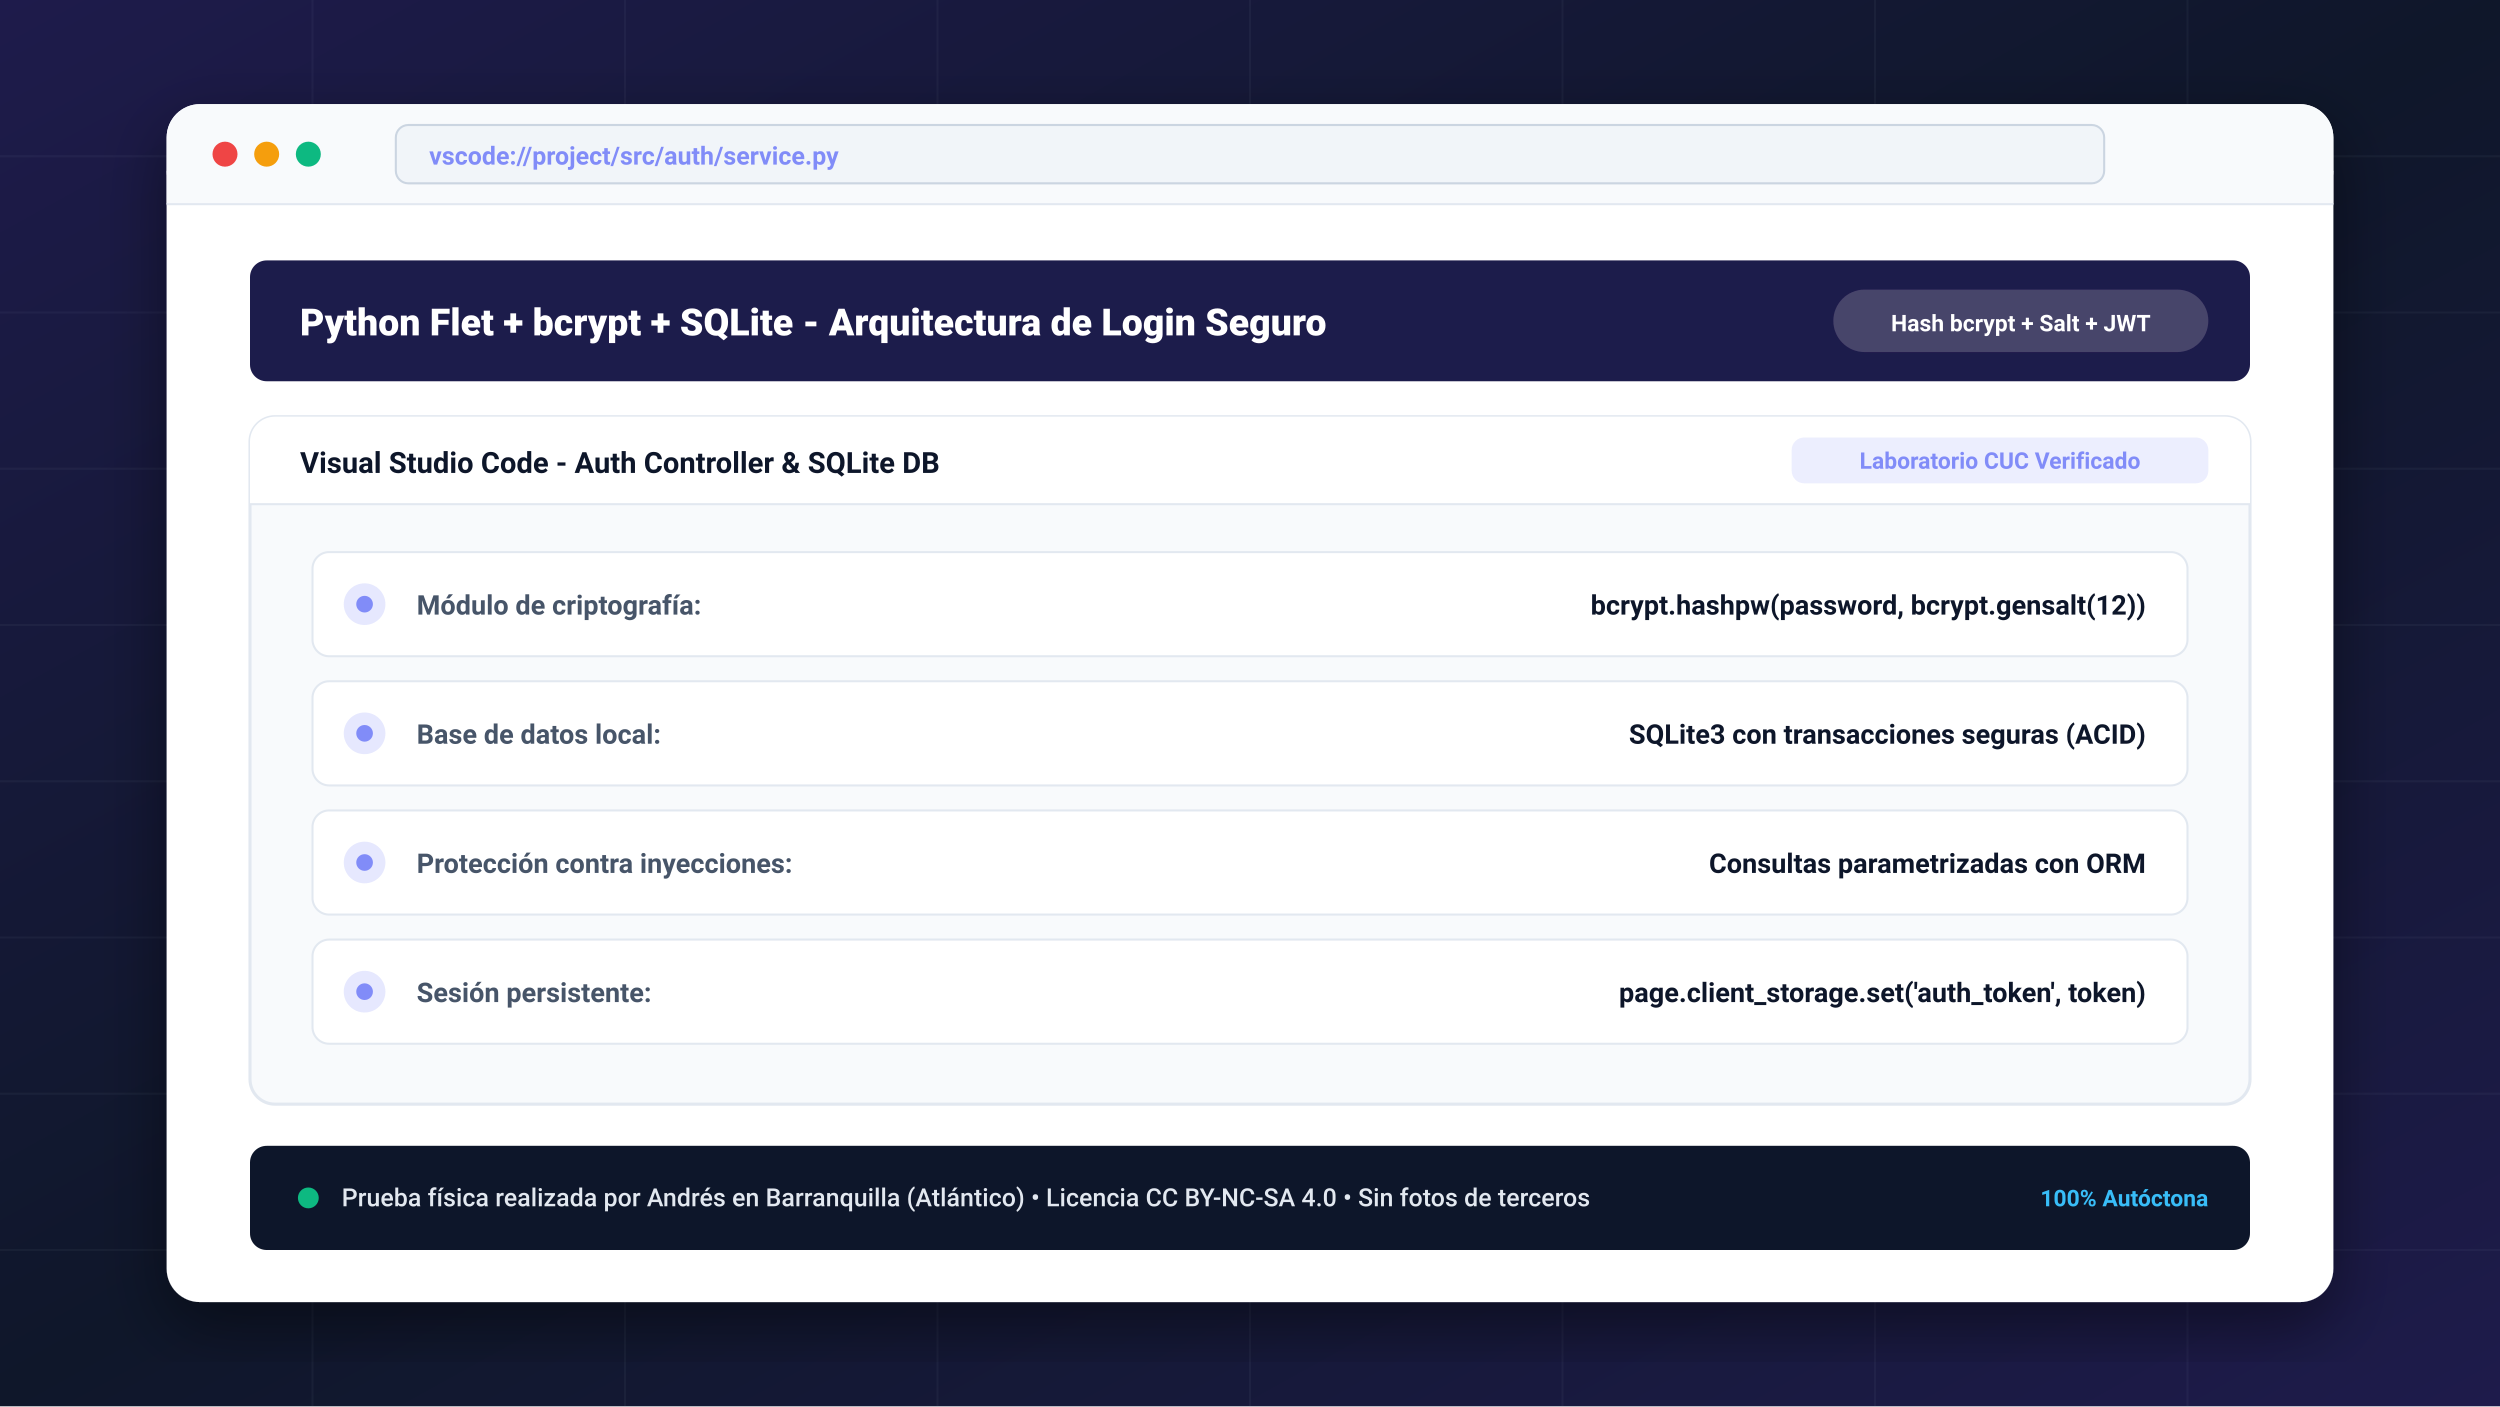
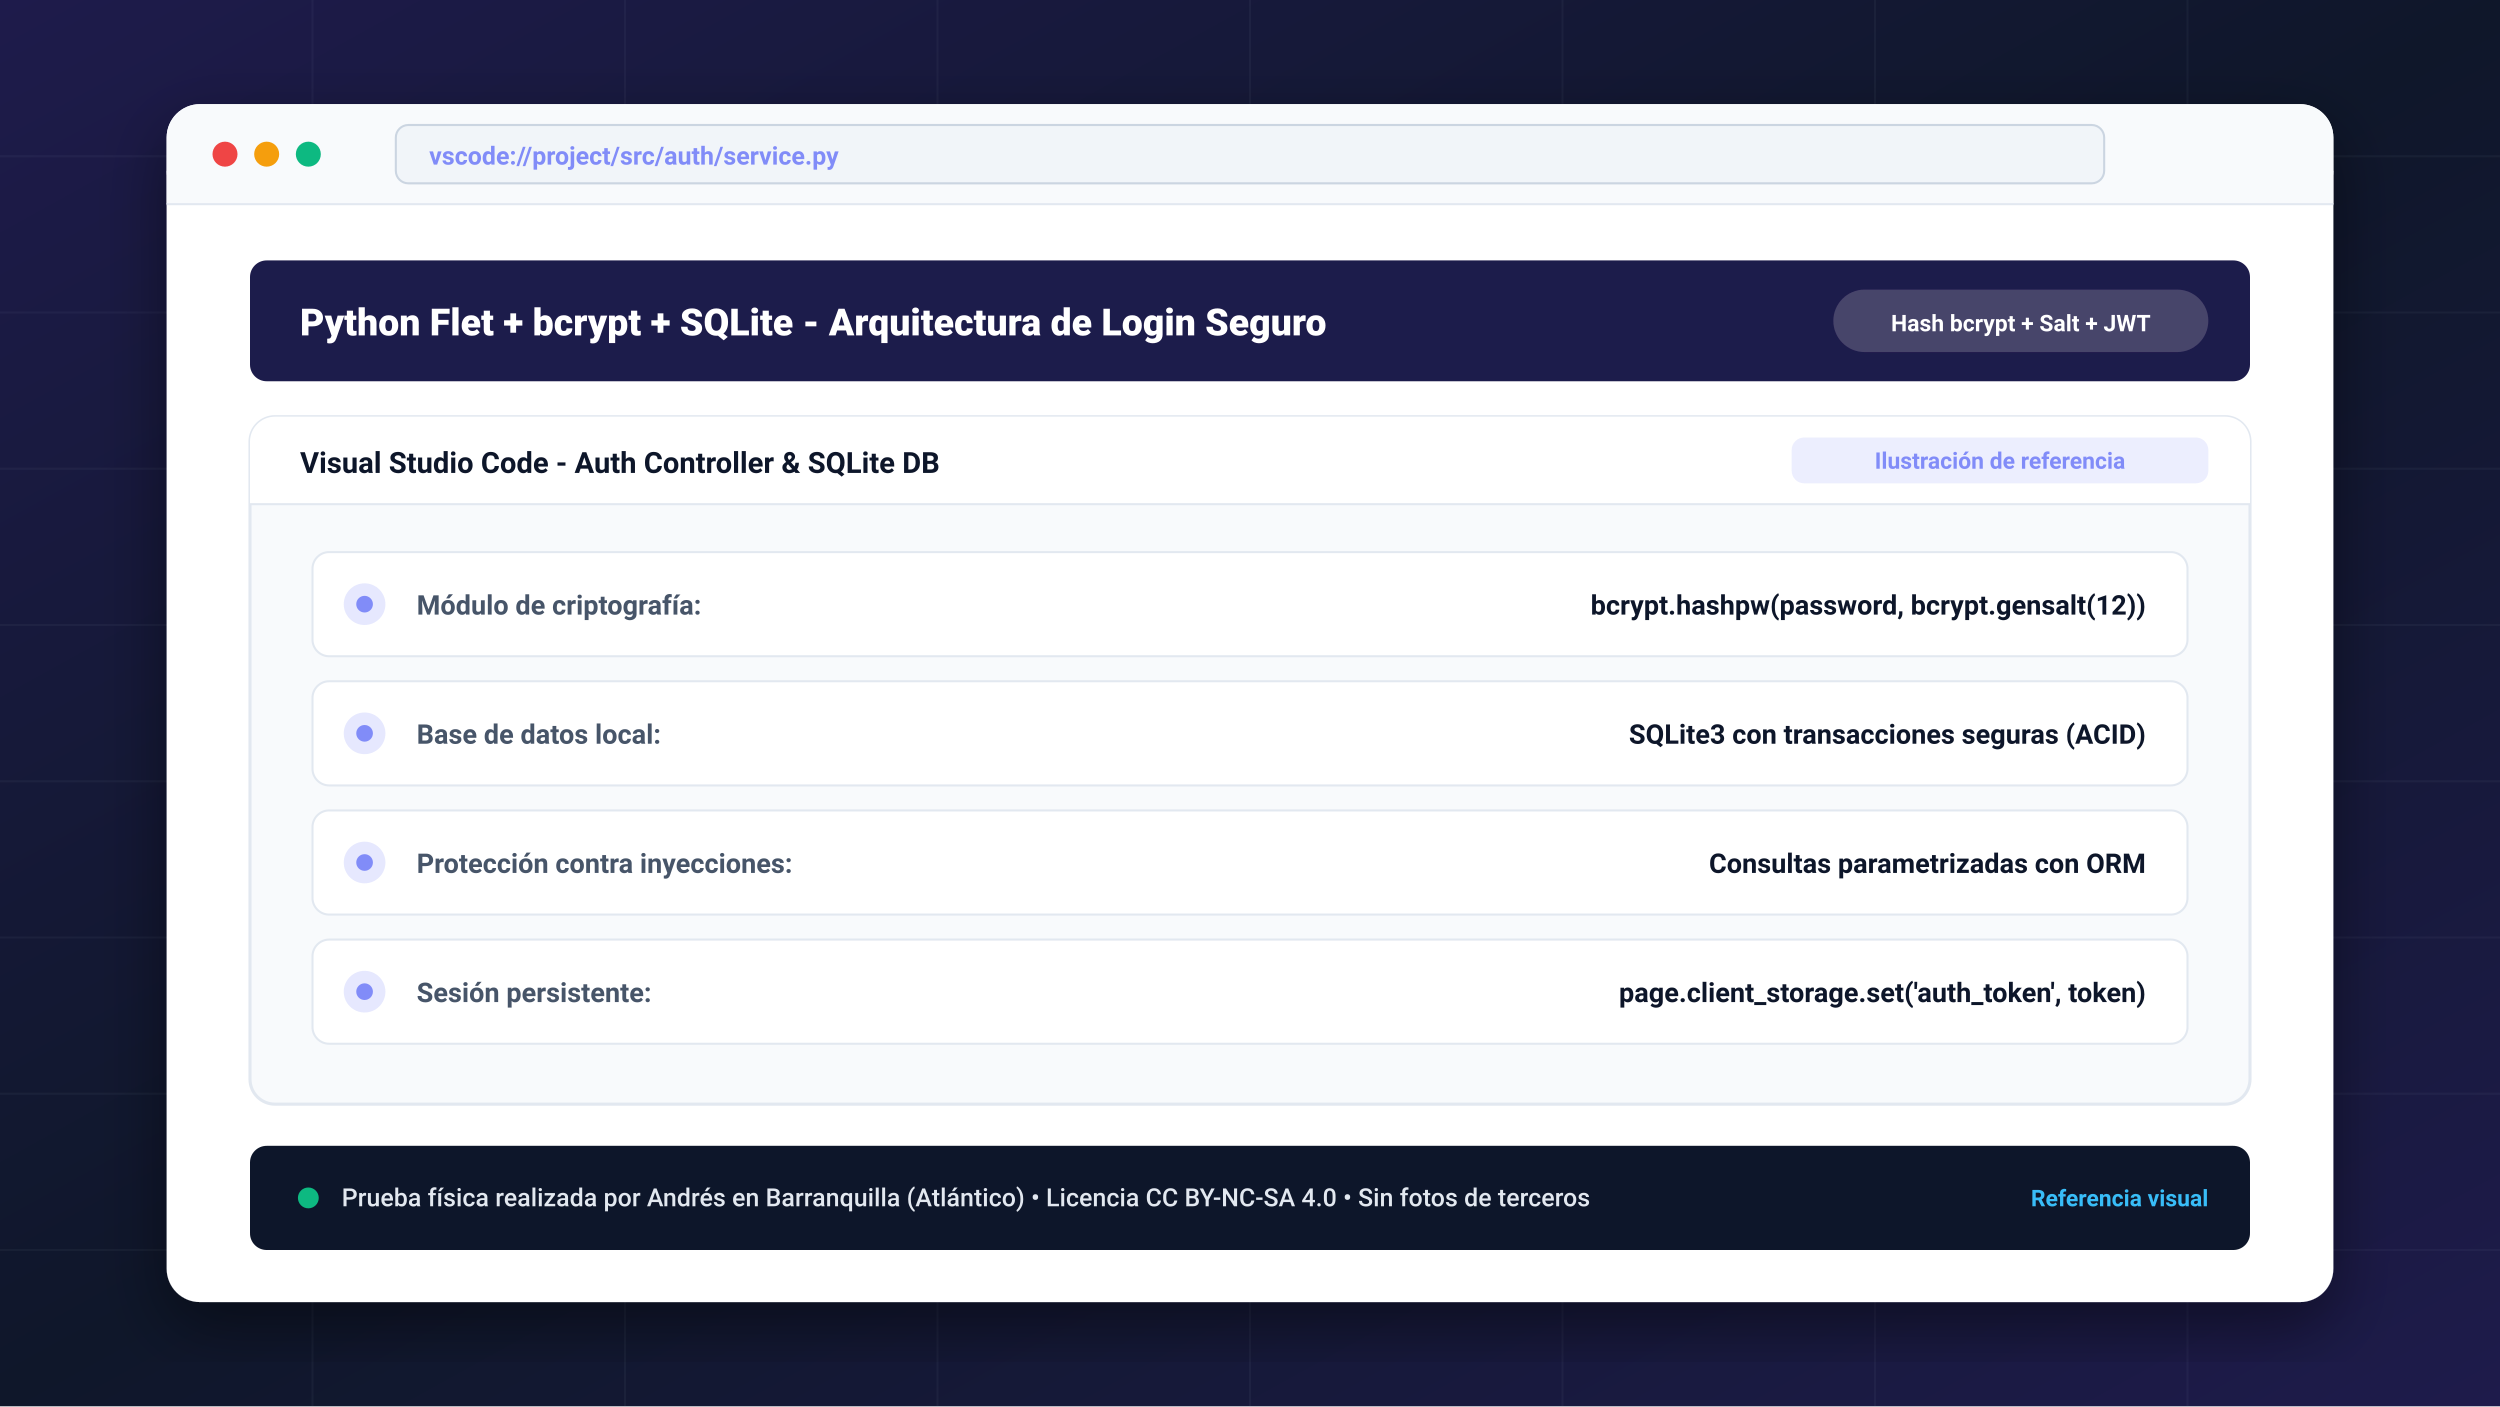
<svg xmlns="http://www.w3.org/2000/svg" viewBox="0 0 1200 675" width="1200" height="675">
  <defs>
    <linearGradient id="bg-grad-flet-auth-bcrypt" x1="0%" y1="0%" x2="100%" y2="100%">
      <stop offset="0%" stop-color="#1e1b4b" />
      <stop offset="50%" stop-color="#0f172a" />
      <stop offset="100%" stop-color="#1e1b4b" />
    </linearGradient>
    <filter id="shadow-flet-auth-bcrypt" x="-5%" y="-5%" width="110%" height="110%">
      <feDropShadow dx="0" dy="12" stdDeviation="16" flood-color="#000000" flood-opacity="0.45" />
    </filter>
  </defs>
  <rect width="1200" height="675" fill="url(#bg-grad-flet-auth-bcrypt)" />
  <g opacity="0.06" stroke="#94a3b8" stroke-width="1">
    <line x1="0" y1="75" x2="1200" y2="75" />
    <line x1="0" y1="150" x2="1200" y2="150" />
    <line x1="0" y1="225" x2="1200" y2="225" />
    <line x1="0" y1="300" x2="1200" y2="300" />
    <line x1="0" y1="375" x2="1200" y2="375" />
    <line x1="0" y1="450" x2="1200" y2="450" />
    <line x1="0" y1="525" x2="1200" y2="525" />
    <line x1="0" y1="600" x2="1200" y2="600" />
    <line x1="150" y1="0" x2="150" y2="675" />
    <line x1="300" y1="0" x2="300" y2="675" />
    <line x1="450" y1="0" x2="450" y2="675" />
    <line x1="600" y1="0" x2="600" y2="675" />
    <line x1="750" y1="0" x2="750" y2="675" />
    <line x1="900" y1="0" x2="900" y2="675" />
    <line x1="1050" y1="0" x2="1050" y2="675" />
  </g>
  <g transform="translate(80, 50)" filter="url(#shadow-flet-auth-bcrypt)">
    <rect width="1040" height="575" rx="16" fill="#ffffff" />
    <rect width="1040" height="48" rx="16" fill="#f8fafc" />
    <path d="M0 32 h1040 v16 h-1040 z" fill="#f8fafc" />
    <line x1="0" y1="48" x2="1040" y2="48" stroke="#e2e8f0" stroke-width="1" />
    <circle cx="28" cy="24" r="6" fill="#ef4444" />
    <circle cx="48" cy="24" r="6" fill="#f59e0b" />
    <circle cx="68" cy="24" r="6" fill="#10b981" />
    <rect x="110" y="10" width="820" height="28" rx="6" fill="#f1f5f9" stroke="#cbd5e1" stroke-width="1" />
    <text x="126" y="29" font-family="-apple-system, BlinkMacSystemFont, 'Segoe UI', Roboto, sans-serif" font-size="12" fill="#818cf8" font-weight="600">vscode://project/src/auth/service.py</text>
    <g transform="translate(40, 75)">
      <rect width="960" height="58" rx="8" fill="#1e1b4b" />
      <text x="24" y="36" font-family="-apple-system, BlinkMacSystemFont, 'Segoe UI', Roboto, sans-serif" font-size="18" fill="#ffffff" font-weight="800">Python Flet + bcrypt + SQLite - Arquitectura de Login Seguro</text>
      <rect x="760" y="14" width="180" height="30" rx="15" fill="#ffffff" opacity="0.18" />
      <text x="850" y="34" font-family="-apple-system, BlinkMacSystemFont, 'Segoe UI', Roboto, sans-serif" font-size="11" fill="#ffffff" font-weight="700" text-anchor="middle">Hash bcrypt + Salt + JWT</text>
    </g>
    <g transform="translate(40, 150)">
      <rect width="960" height="330" rx="12" fill="#f8fafc" stroke="#e2e8f0" stroke-width="1.5" />
      <rect width="960" height="42" rx="12" fill="#ffffff" />
      <path d="M0 26 h960 v16 h-960 z" fill="#ffffff" />
      <line x1="0" y1="42" x2="960" y2="42" stroke="#e2e8f0" stroke-width="1" />
      <text x="24" y="27" font-family="-apple-system, BlinkMacSystemFont, 'Segoe UI', Roboto, sans-serif" font-size="14" fill="#0f172a" font-weight="700">Visual Studio Code - Auth Controller &amp; SQLite DB</text>
      <rect x="740" y="10" width="200" height="22" rx="6" fill="#818cf8" opacity="0.15" />
-       <text x="840" y="25" font-family="-apple-system, BlinkMacSystemFont, 'Segoe UI', Roboto, sans-serif" font-size="11" fill="#818cf8" font-weight="700" text-anchor="middle">Laboratorio CUC Verificado</text>
+       <text x="840" y="25" font-family="-apple-system, BlinkMacSystemFont, 'Segoe UI', Roboto, sans-serif" font-size="11" fill="#818cf8" font-weight="700" text-anchor="middle">Ilustración de referencia</text>
      <g transform="translate(30, 65)">
        <g transform="translate(0, 0)">
          <rect width="900" height="50" rx="8" fill="#ffffff" stroke="#e2e8f0" stroke-width="1" />
          <circle cx="25" cy="25" r="10" fill="#818cf8" opacity="0.2" />
          <circle cx="25" cy="25" r="4" fill="#818cf8" />
          <text x="50" y="30" font-family="-apple-system, BlinkMacSystemFont, 'Segoe UI', Roboto, sans-serif" font-size="13" fill="#475569" font-weight="600">Módulo de criptografía:</text>
          <text x="880" y="30" font-family="-apple-system, BlinkMacSystemFont, 'Segoe UI', Roboto, sans-serif" font-size="13" fill="#0f172a" font-weight="700" text-anchor="end">bcrypt.hashpw(password, bcrypt.gensalt(12))</text>
        </g>
        <g transform="translate(0, 62)">
          <rect width="900" height="50" rx="8" fill="#ffffff" stroke="#e2e8f0" stroke-width="1" />
          <circle cx="25" cy="25" r="10" fill="#818cf8" opacity="0.2" />
          <circle cx="25" cy="25" r="4" fill="#818cf8" />
          <text x="50" y="30" font-family="-apple-system, BlinkMacSystemFont, 'Segoe UI', Roboto, sans-serif" font-size="13" fill="#475569" font-weight="600">Base de datos local:</text>
          <text x="880" y="30" font-family="-apple-system, BlinkMacSystemFont, 'Segoe UI', Roboto, sans-serif" font-size="13" fill="#0f172a" font-weight="700" text-anchor="end">SQLite3 con transacciones seguras (ACID)</text>
        </g>
        <g transform="translate(0, 124)">
          <rect width="900" height="50" rx="8" fill="#ffffff" stroke="#e2e8f0" stroke-width="1" />
          <circle cx="25" cy="25" r="10" fill="#818cf8" opacity="0.2" />
          <circle cx="25" cy="25" r="4" fill="#818cf8" />
          <text x="50" y="30" font-family="-apple-system, BlinkMacSystemFont, 'Segoe UI', Roboto, sans-serif" font-size="13" fill="#475569" font-weight="600">Protección contra inyecciones:</text>
          <text x="880" y="30" font-family="-apple-system, BlinkMacSystemFont, 'Segoe UI', Roboto, sans-serif" font-size="13" fill="#0f172a" font-weight="700" text-anchor="end">Consultas parametrizadas con ORM</text>
        </g>
        <g transform="translate(0, 186)">
          <rect width="900" height="50" rx="8" fill="#ffffff" stroke="#e2e8f0" stroke-width="1" />
          <circle cx="25" cy="25" r="10" fill="#818cf8" opacity="0.2" />
          <circle cx="25" cy="25" r="4" fill="#818cf8" />
          <text x="50" y="30" font-family="-apple-system, BlinkMacSystemFont, 'Segoe UI', Roboto, sans-serif" font-size="13" fill="#475569" font-weight="600">Sesión persistente:</text>
          <text x="880" y="30" font-family="-apple-system, BlinkMacSystemFont, 'Segoe UI', Roboto, sans-serif" font-size="13" fill="#0f172a" font-weight="700" text-anchor="end">page.client_storage.set('auth_token', token)</text>
        </g>
      </g>
    </g>
    <g transform="translate(40, 500)">
      <rect width="960" height="50" rx="8" fill="#0f172a" />
      <circle cx="28" cy="25" r="5" fill="#10b981" />
      <text x="44" y="29" font-family="-apple-system, BlinkMacSystemFont, 'Segoe UI', Roboto, sans-serif" font-size="12" fill="#e2e8f0" font-weight="500">
        Prueba física realizada por Andrés en Barranquilla (Atlántico) • Licencia CC BY-NC-SA 4.0 • Sin fotos de terceros
      </text>
-       <text x="940" y="29" font-family="-apple-system, BlinkMacSystemFont, 'Segoe UI', Roboto, sans-serif" font-size="11" fill="#38bdf8" font-weight="700" text-anchor="end">100% Autóctona</text>
+       <text x="940" y="29" font-family="-apple-system, BlinkMacSystemFont, 'Segoe UI', Roboto, sans-serif" font-size="11" fill="#38bdf8" font-weight="700" text-anchor="end">Referencia visual</text>
    </g>
  </g>
</svg>
